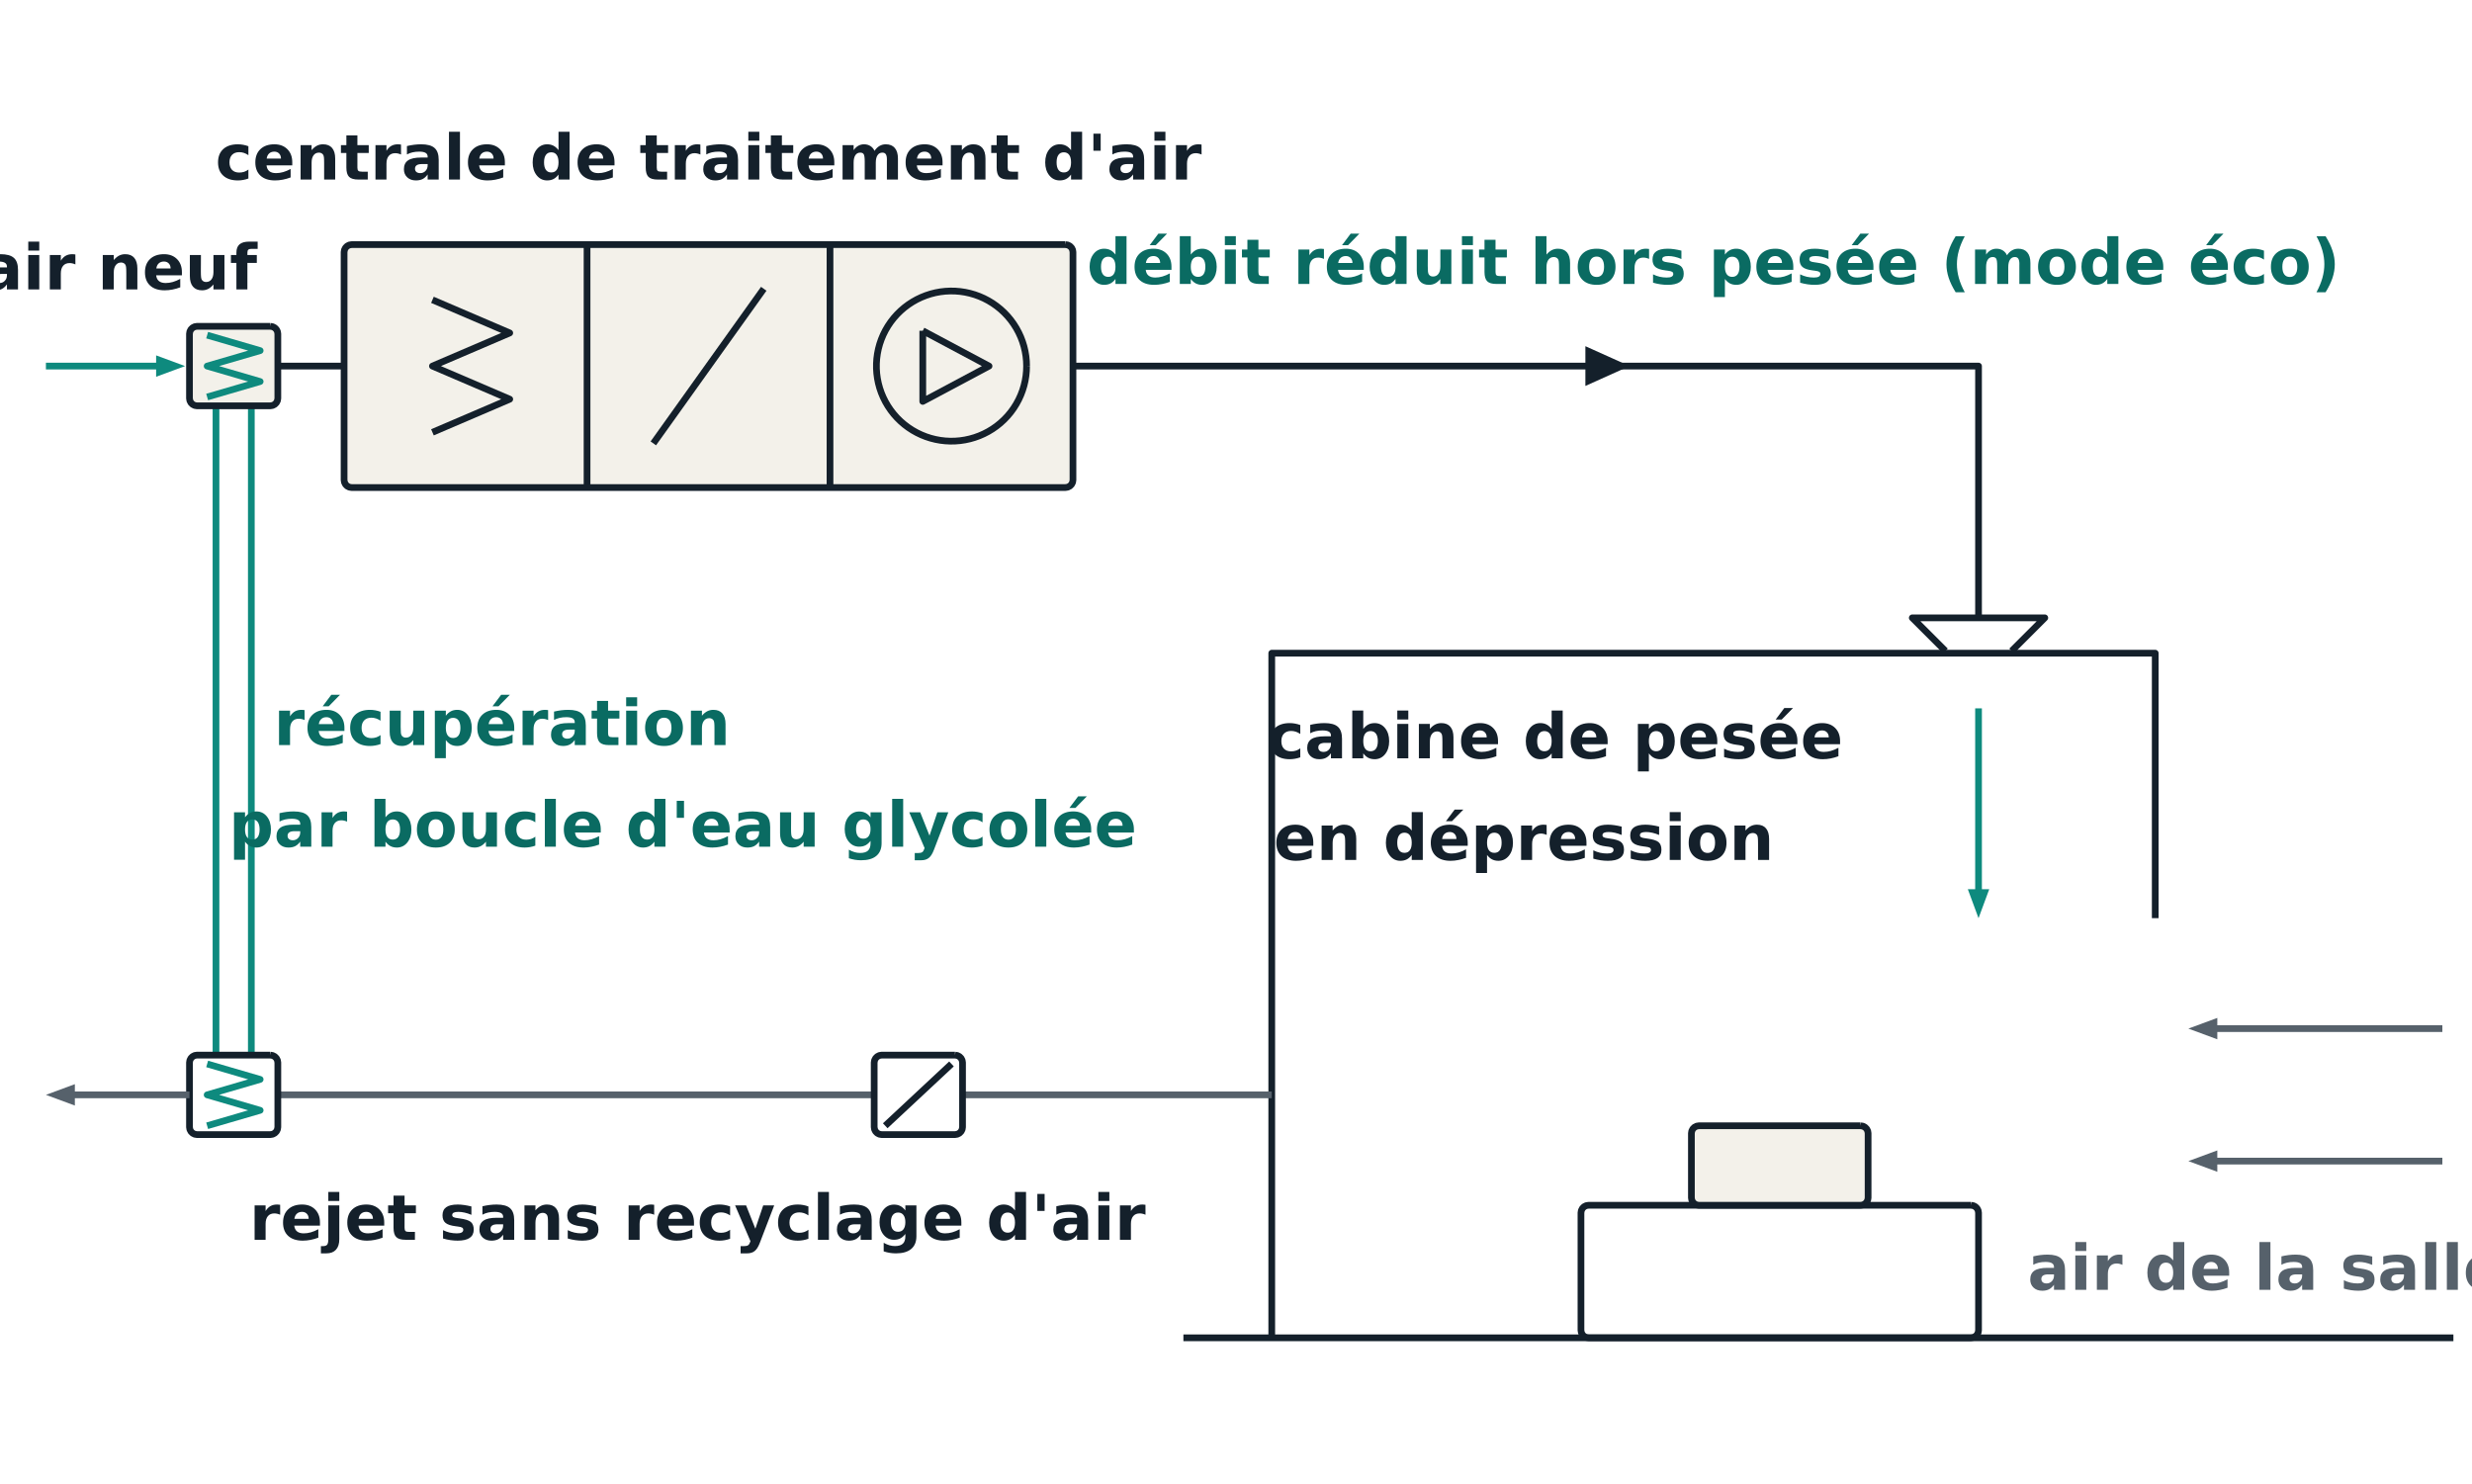
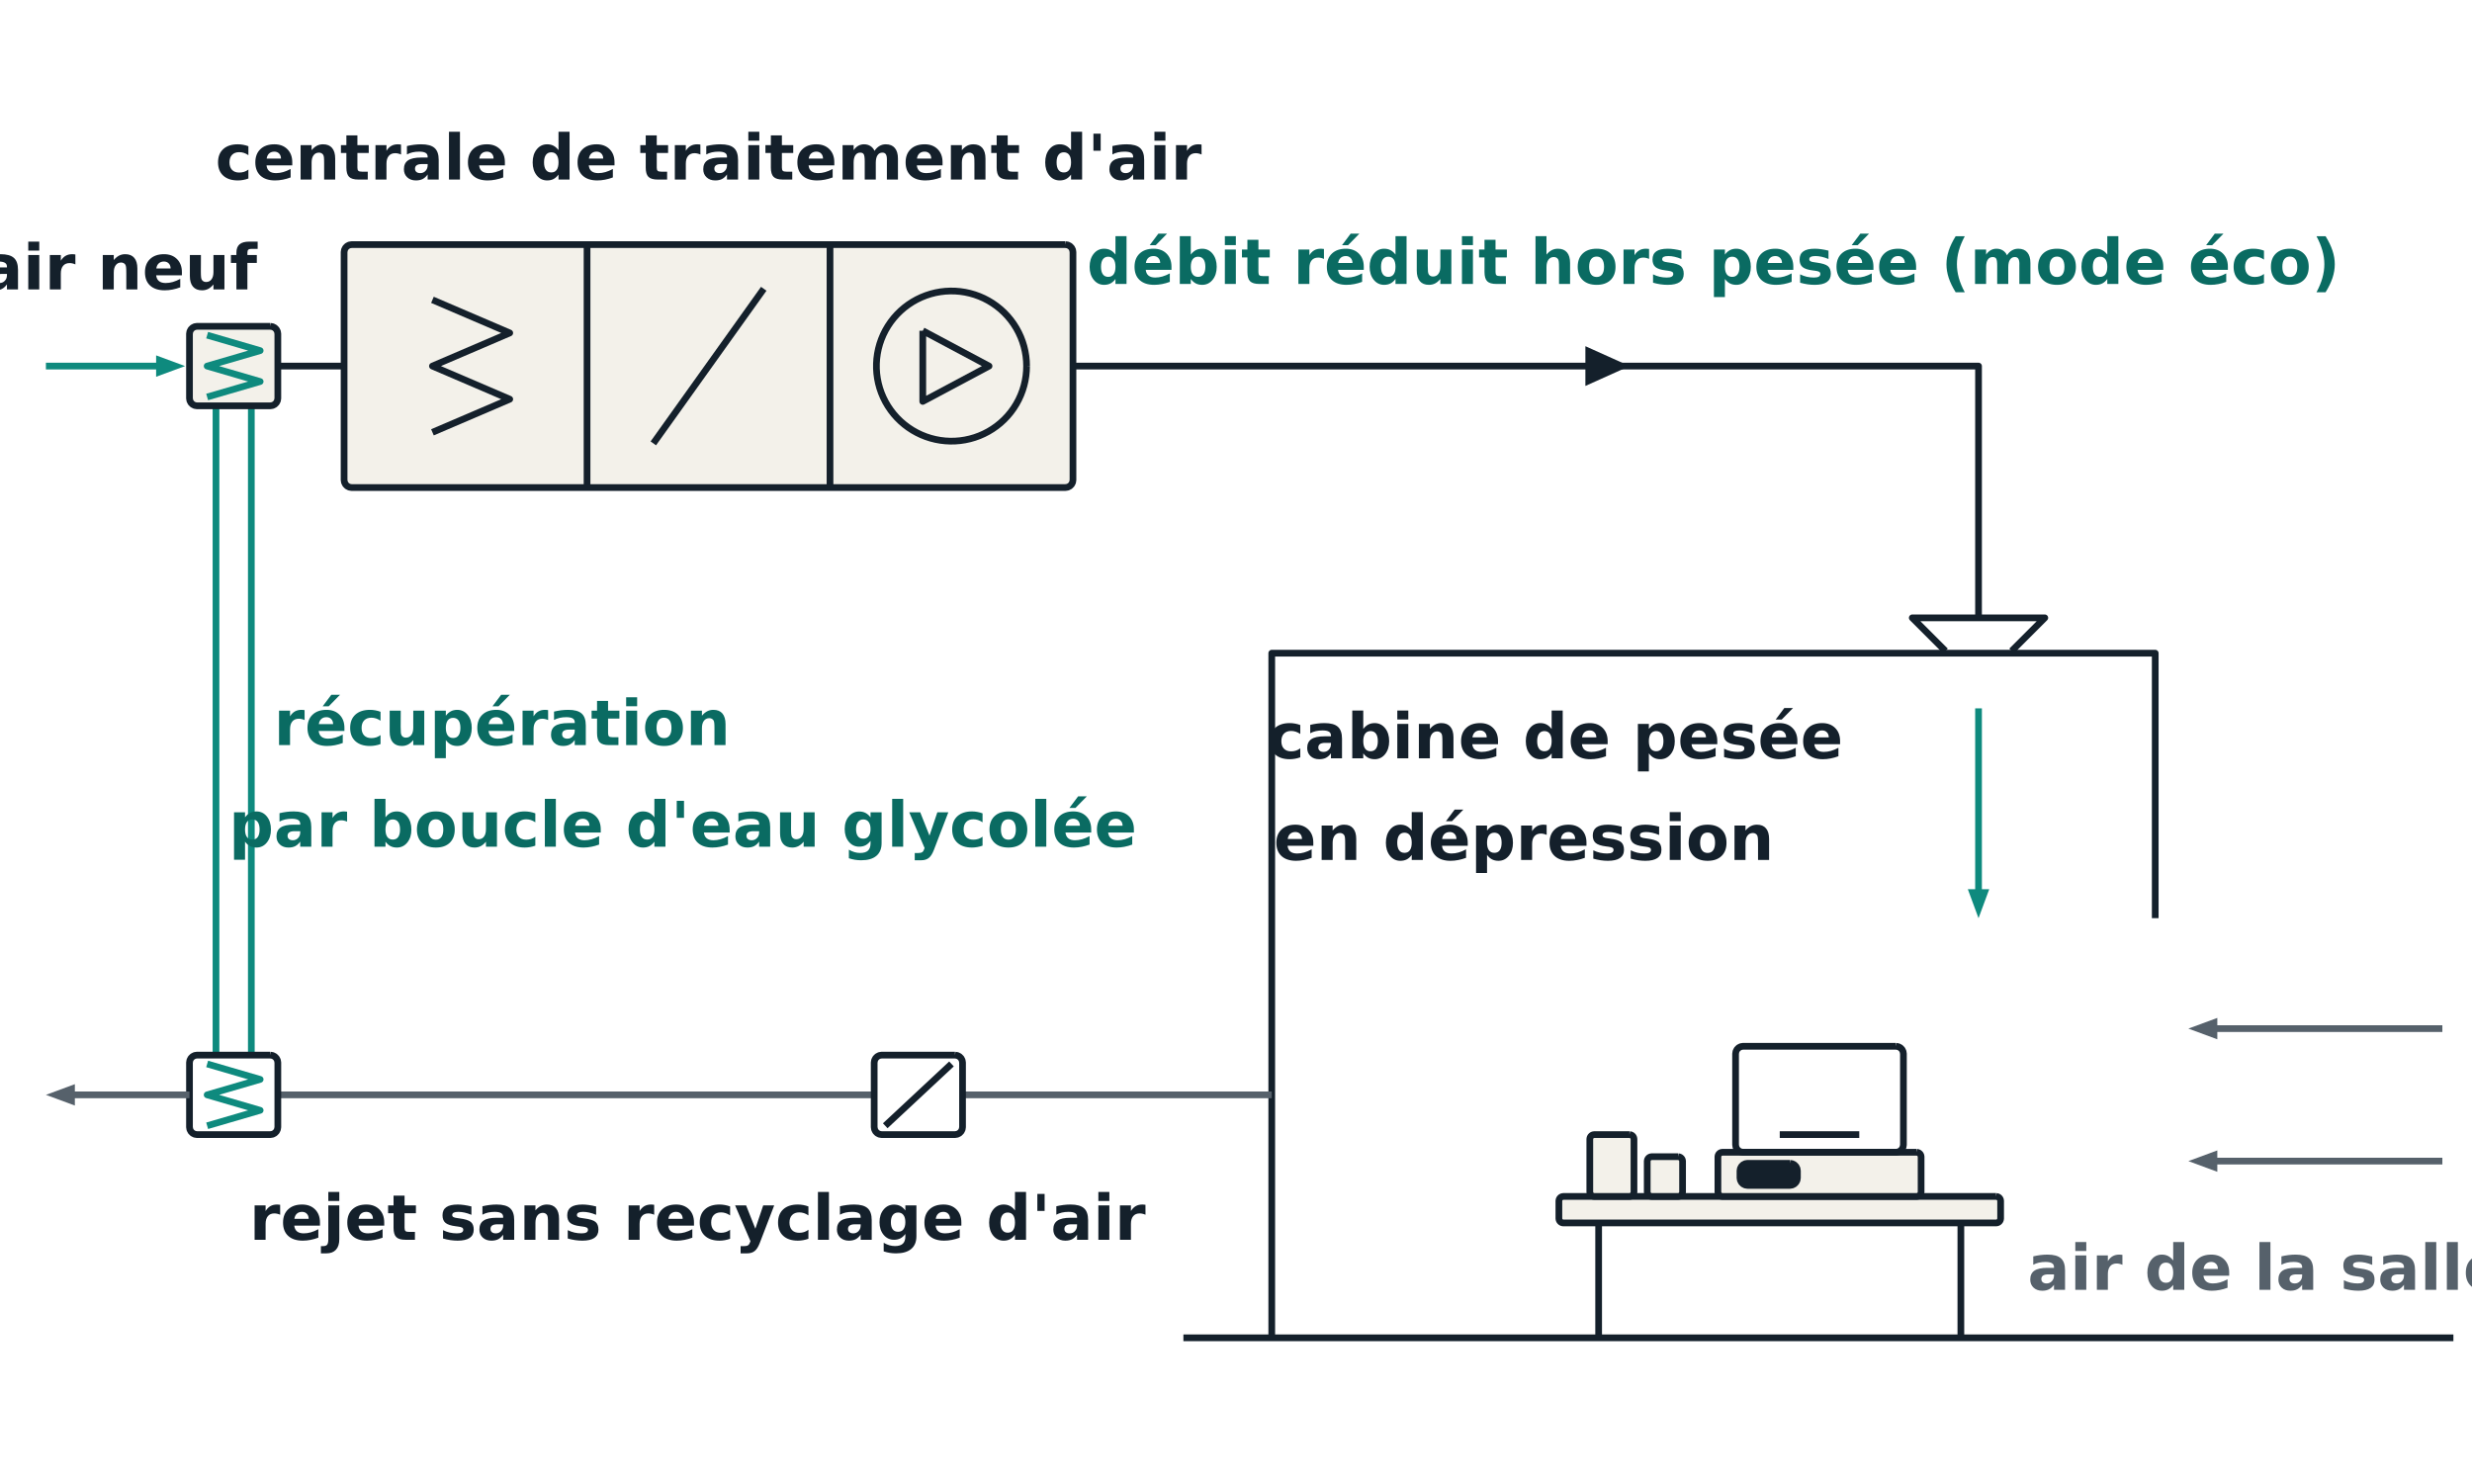
<svg xmlns="http://www.w3.org/2000/svg" viewBox="0 0 1100 660" class="tf-figure" width="1100" height="660" style="aspect-ratio: 1100 / 660" data-viewbox="0 0 1100 660" data-min-text="28" data-slot="1100x660" preserveAspectRatio="xMinYMin meet" role="img" aria-label="Schéma de principe : l'air neuf passe par une batterie de récupération puis par la centrale de traitement d'air, qui le souffle par le haut dans la cabine de pesée. En mode éco, le débit est réduit hors pesée. La cabine est en dépression et l'air de la salle entre par sa façade ouverte. L'air extrait est filtré, passe par la seconde batterie de la boucle d'eau glycolée puis est rejeté dehors sans recyclage.">
  <defs>
    <style type="text/css">.tf-figure *{stroke-linejoin: round; stroke-linecap: butt}</style>
  </defs>
  <g id="tf-ahu-booth-figure_1">
    <g id="tf-ahu-booth-patch_1">
      <path d="M 0 660  L 1100 660  L 1100 0  L 0 0  L 0 660  z " style="fill: none; opacity: 0" />
    </g>
    <g id="tf-ahu-booth-axes_1">
      <g id="tf-ahu-booth-tf-line--0" class="tf-line">
        <path d="M 123.631 162.918  L 153.116 162.918  " clip-path="url(#tf-ahu-booth-peeeca20f9a)" style="fill: none; stroke: var(--ink, #14202B); stroke-width: 2.987" />
      </g>
      <g id="tf-ahu-booth-tf-polyline--1" class="tf-polyline">
        <path d="M 477.452 162.918  L 880.416 162.918  L 880.416 274.961  " clip-path="url(#tf-ahu-booth-peeeca20f9a)" style="fill: none; stroke: var(--ink, #14202B); stroke-width: 2.987" />
      </g>
      <g id="tf-ahu-booth-tf-polyline--2" class="tf-polyline">
        <path d="M 865.673 289.704  L 850.931 274.961  L 909.901 274.961  L 895.158 289.704  " clip-path="url(#tf-ahu-booth-peeeca20f9a)" style="fill: none; stroke: var(--ink, #14202B); stroke-width: 2.987" />
      </g>
      <g id="tf-ahu-booth-tf-polyline--3" class="tf-polyline">
        <path d="M 959.043 408.627  L 959.043 290.687  L 565.908 290.687  L 565.908 595.366  " clip-path="url(#tf-ahu-booth-peeeca20f9a)" style="fill: none; stroke: var(--ink, #14202B); stroke-width: 2.987" />
      </g>
      <g id="tf-ahu-booth-tf-line--4" class="tf-line">
        <path d="M 526.594 595.366  L 1091.726 595.366  " clip-path="url(#tf-ahu-booth-peeeca20f9a)" style="fill: none; stroke: var(--ink, #14202B); stroke-width: 2.987" />
      </g>
      <g id="tf-ahu-booth-tf-line--5" class="tf-line">
+         <path d="M 711.368 595.366  L 711.368 544.259  " clip-path="url(#tf-ahu-booth-peeeca20f9a)" style="fill: none; stroke: var(--ink, #14202B); stroke-width: 2.987" />
+       </g>
+       <g id="tf-ahu-booth-tf-line--6" class="tf-line">
+         <path d="M 872.553 595.366  L 872.553 544.259  " clip-path="url(#tf-ahu-booth-peeeca20f9a)" style="fill: none; stroke: var(--ink, #14202B); stroke-width: 2.987" />
+       </g>
+       <g id="tf-ahu-booth-tf-line--7" class="tf-line">
+         <path d="M 791.96 504.945  L 827.343 504.945  " clip-path="url(#tf-ahu-booth-peeeca20f9a)" style="fill: none; stroke: var(--ink, #14202B); stroke-width: 2.987" />
+       </g>
+       <g id="tf-ahu-booth-tf-line--8" class="tf-line">
        <path d="M 565.908 487.254  L 428.311 487.254  " clip-path="url(#tf-ahu-booth-peeeca20f9a)" style="fill: none; stroke: var(--muted, #56616B); stroke-width: 2.987" />
      </g>
-       <g id="tf-ahu-booth-tf-line--6" class="tf-line">
+       <g id="tf-ahu-booth-tf-line--9" class="tf-line">
        <path d="M 388.997 487.254  L 123.631 487.254  " clip-path="url(#tf-ahu-booth-peeeca20f9a)" style="fill: none; stroke: var(--muted, #56616B); stroke-width: 2.987" />
      </g>
-       <g id="tf-ahu-booth-tf-line--7" class="tf-line">
+       <g id="tf-ahu-booth-tf-line--10" class="tf-line">
        <path d="M 96.112 180.609  L 96.112 469.563  " clip-path="url(#tf-ahu-booth-peeeca20f9a)" style="fill: none; stroke: var(--accent, #0E8A7E); stroke-width: 2.987" />
      </g>
-       <g id="tf-ahu-booth-tf-line--8" class="tf-line">
+       <g id="tf-ahu-booth-tf-line--11" class="tf-line">
        <path d="M 111.837 180.609  L 111.837 469.563  " clip-path="url(#tf-ahu-booth-peeeca20f9a)" style="fill: none; stroke: var(--accent, #0E8A7E); stroke-width: 2.987" />
      </g>
-       <g id="tf-ahu-booth-tf-box--9" class="tf-box">
+       <g id="tf-ahu-booth-tf-box--12" class="tf-box">
        <path d="M 120.271 145.227  L 121.309 145.391  L 122.246 145.868  L 122.989 146.612  L 123.467 147.548  L 123.631 148.587  L 123.631 177.249  L 123.467 178.287  L 122.989 179.224  L 122.246 179.967  L 121.309 180.444  L 120.271 180.609  L 87.678 180.609  L 86.639 180.444  L 85.703 179.967  L 84.959 179.224  L 84.482 178.287  L 84.318 177.249  L 84.318 148.587  L 84.482 147.548  L 84.959 146.612  L 85.703 145.868  L 86.639 145.391  L 87.678 145.227  z " clip-path="url(#tf-ahu-booth-peeeca20f9a)" style="fill: var(--slide-bg, #F3F1EA)" />
      </g>
-       <g id="tf-ahu-booth-tf-box--10" class="tf-box">
+       <g id="tf-ahu-booth-tf-box--13" class="tf-box">
        <path d="M 120.271 145.227  L 121.309 145.391  L 122.246 145.868  L 122.989 146.612  L 123.467 147.548  L 123.631 148.587  L 123.631 177.249  L 123.467 178.287  L 122.989 179.224  L 122.246 179.967  L 121.309 180.444  L 120.271 180.609  L 87.678 180.609  L 86.639 180.444  L 85.703 179.967  L 84.959 179.224  L 84.482 178.287  L 84.318 177.249  L 84.318 148.587  L 84.482 147.548  L 84.959 146.612  L 85.703 145.868  L 86.639 145.391  L 87.678 145.227  L 120.271 145.227  " clip-path="url(#tf-ahu-booth-peeeca20f9a)" style="fill: none; stroke: var(--ink, #14202B); stroke-width: 2.987" />
      </g>
-       <g id="tf-ahu-booth-tf-box--11" class="tf-box">
+       <g id="tf-ahu-booth-tf-box--14" class="tf-box">
        <path d="M 474.092 108.862  L 475.131 109.026  L 476.067 109.503  L 476.811 110.247  L 477.288 111.183  L 477.452 112.222  L 477.452 213.614  L 477.288 214.652  L 476.811 215.589  L 476.067 216.332  L 475.131 216.809  L 474.092 216.974  L 156.476 216.974  L 155.438 216.809  L 154.501 216.332  L 153.758 215.589  L 153.281 214.652  L 153.116 213.614  L 153.116 112.222  L 153.281 111.183  L 153.758 110.247  L 154.501 109.503  L 155.438 109.026  L 156.476 108.862  z " clip-path="url(#tf-ahu-booth-peeeca20f9a)" style="fill: var(--slide-bg, #F3F1EA)" />
      </g>
-       <g id="tf-ahu-booth-tf-box--12" class="tf-box">
+       <g id="tf-ahu-booth-tf-box--15" class="tf-box">
        <path d="M 474.092 108.862  L 475.131 109.026  L 476.067 109.503  L 476.811 110.247  L 477.288 111.183  L 477.452 112.222  L 477.452 213.614  L 477.288 214.652  L 476.811 215.589  L 476.067 216.332  L 475.131 216.809  L 474.092 216.974  L 156.476 216.974  L 155.438 216.809  L 154.501 216.332  L 153.758 215.589  L 153.281 214.652  L 153.116 213.614  L 153.116 112.222  L 153.281 111.183  L 153.758 110.247  L 154.501 109.503  L 155.438 109.026  L 156.476 108.862  L 474.092 108.862  " clip-path="url(#tf-ahu-booth-peeeca20f9a)" style="fill: none; stroke: var(--ink, #14202B); stroke-width: 2.987" />
      </g>
-       <g id="tf-ahu-booth-tf-box--13" class="tf-box">
-         <path d="M 877.056 536.396  L 878.094 536.56  L 879.031 537.038  L 879.774 537.781  L 880.251 538.718  L 880.416 539.756  L 880.416 592.006  L 880.251 593.044  L 879.774 593.981  L 879.031 594.724  L 878.094 595.202  L 877.056 595.366  L 706.865 595.366  L 705.827 595.202  L 704.89 594.724  L 704.147 593.981  L 703.67 593.044  L 703.505 592.006  L 703.505 539.756  L 703.67 538.718  L 704.147 537.781  L 704.89 537.038  L 705.827 536.56  L 706.865 536.396  L 877.056 536.396  " clip-path="url(#tf-ahu-booth-peeeca20f9a)" style="fill: none; stroke: var(--ink, #14202B); stroke-width: 2.987" />
+       <g id="tf-ahu-booth-tf-box--16" class="tf-box">
+         <path d="M 888.244 532.464  L 888.862 532.562  L 889.42 532.846  L 889.862 533.289  L 890.146 533.846  L 890.244 534.464  L 890.244 542.259  L 890.146 542.877  L 889.862 543.434  L 889.42 543.877  L 888.862 544.161  L 888.244 544.259  L 695.677 544.259  L 695.059 544.161  L 694.501 543.877  L 694.059 543.434  L 693.775 542.877  L 693.677 542.259  L 693.677 534.464  L 693.775 533.846  L 694.059 533.289  L 694.501 532.846  L 695.059 532.562  L 695.677 532.464  z " clip-path="url(#tf-ahu-booth-peeeca20f9a)" style="fill: var(--slide-bg, #F3F1EA)" />
      </g>
-       <g id="tf-ahu-booth-tf-box--14" class="tf-box">
-         <path d="M 827.914 501.014  L 828.952 501.178  L 829.889 501.655  L 830.632 502.399  L 831.109 503.335  L 831.274 504.374  L 831.274 533.036  L 831.109 534.074  L 830.632 535.011  L 829.889 535.754  L 828.952 536.231  L 827.914 536.396  L 756.007 536.396  L 754.969 536.231  L 754.032 535.754  L 753.289 535.011  L 752.811 534.074  L 752.647 533.036  L 752.647 504.374  L 752.811 503.335  L 753.289 502.399  L 754.032 501.655  L 754.969 501.178  L 756.007 501.014  z " clip-path="url(#tf-ahu-booth-peeeca20f9a)" style="fill: var(--slide-bg, #F3F1EA)" />
+       <g id="tf-ahu-booth-tf-box--17" class="tf-box">
+         <path d="M 888.244 532.464  L 888.862 532.562  L 889.42 532.846  L 889.862 533.289  L 890.146 533.846  L 890.244 534.464  L 890.244 542.259  L 890.146 542.877  L 889.862 543.434  L 889.42 543.877  L 888.862 544.161  L 888.244 544.259  L 695.677 544.259  L 695.059 544.161  L 694.501 543.877  L 694.059 543.434  L 693.775 542.877  L 693.677 542.259  L 693.677 534.464  L 693.775 533.846  L 694.059 533.289  L 694.501 532.846  L 695.059 532.562  L 695.677 532.464  L 888.244 532.464  " clip-path="url(#tf-ahu-booth-peeeca20f9a)" style="fill: none; stroke: var(--ink, #14202B); stroke-width: 2.987" />
      </g>
-       <g id="tf-ahu-booth-tf-box--15" class="tf-box">
-         <path d="M 827.914 501.014  L 828.952 501.178  L 829.889 501.655  L 830.632 502.399  L 831.109 503.335  L 831.274 504.374  L 831.274 533.036  L 831.109 534.074  L 830.632 535.011  L 829.889 535.754  L 828.952 536.231  L 827.914 536.396  L 756.007 536.396  L 754.969 536.231  L 754.032 535.754  L 753.289 535.011  L 752.811 534.074  L 752.647 533.036  L 752.647 504.374  L 752.811 503.335  L 753.289 502.399  L 754.032 501.655  L 754.969 501.178  L 756.007 501.014  L 827.914 501.014  " clip-path="url(#tf-ahu-booth-peeeca20f9a)" style="fill: none; stroke: var(--ink, #14202B); stroke-width: 2.987" />
+       <g id="tf-ahu-booth-tf-box--18" class="tf-box">
+         <path d="M 852.862 512.808  L 853.48 512.906  L 854.038 513.19  L 854.48 513.632  L 854.764 514.19  L 854.862 514.808  L 854.862 530.464  L 854.764 531.083  L 854.48 531.64  L 854.038 532.083  L 853.48 532.367  L 852.862 532.464  L 766.441 532.464  L 765.823 532.367  L 765.265 532.083  L 764.823 531.64  L 764.539 531.083  L 764.441 530.464  L 764.441 514.808  L 764.539 514.19  L 764.823 513.632  L 765.265 513.19  L 765.823 512.906  L 766.441 512.808  z " clip-path="url(#tf-ahu-booth-peeeca20f9a)" style="fill: var(--slide-bg, #F3F1EA)" />
      </g>
-       <g id="tf-ahu-booth-tf-box--16" class="tf-box">
+       <g id="tf-ahu-booth-tf-box--19" class="tf-box">
+         <path d="M 852.862 512.808  L 853.48 512.906  L 854.038 513.19  L 854.48 513.632  L 854.764 514.19  L 854.862 514.808  L 854.862 530.464  L 854.764 531.083  L 854.48 531.64  L 854.038 532.083  L 853.48 532.367  L 852.862 532.464  L 766.441 532.464  L 765.823 532.367  L 765.265 532.083  L 764.823 531.64  L 764.539 531.083  L 764.441 530.464  L 764.441 514.808  L 764.539 514.19  L 764.823 513.632  L 765.265 513.19  L 765.823 512.906  L 766.441 512.808  L 852.862 512.808  " clip-path="url(#tf-ahu-booth-peeeca20f9a)" style="fill: none; stroke: var(--ink, #14202B); stroke-width: 2.987" />
+       </g>
+       <g id="tf-ahu-booth-tf-box--20" class="tf-box">
+         <path d="M 843.639 465.632  L 844.678 465.796  L 845.614 466.273  L 846.358 467.017  L 846.835 467.953  L 846.999 468.992  L 846.999 509.448  L 846.835 510.486  L 846.358 511.423  L 845.614 512.166  L 844.678 512.643  L 843.639 512.808  L 775.664 512.808  L 774.625 512.643  L 773.689 512.166  L 772.945 511.423  L 772.468 510.486  L 772.304 509.448  L 772.304 468.992  L 772.468 467.953  L 772.945 467.017  L 773.689 466.273  L 774.625 465.796  L 775.664 465.632  L 843.639 465.632  " clip-path="url(#tf-ahu-booth-peeeca20f9a)" style="fill: none; stroke: var(--ink, #14202B); stroke-width: 2.987" />
+       </g>
+       <g id="tf-ahu-booth-tf-box--21" class="tf-box">
+         <path d="M 725.093 504.945  L 725.711 505.043  L 726.269 505.327  L 726.711 505.769  L 726.995 506.327  L 727.093 506.945  L 727.093 530.464  L 726.995 531.083  L 726.711 531.64  L 726.269 532.083  L 725.711 532.367  L 725.093 532.464  L 709.436 532.464  L 708.818 532.367  L 708.261 532.083  L 707.818 531.64  L 707.534 531.083  L 707.436 530.464  L 707.436 506.945  L 707.534 506.327  L 707.818 505.769  L 708.261 505.327  L 708.818 505.043  L 709.436 504.945  z " clip-path="url(#tf-ahu-booth-peeeca20f9a)" style="fill: var(--slide-bg, #F3F1EA)" />
+       </g>
+       <g id="tf-ahu-booth-tf-box--22" class="tf-box">
+         <path d="M 725.093 504.945  L 725.711 505.043  L 726.269 505.327  L 726.711 505.769  L 726.995 506.327  L 727.093 506.945  L 727.093 530.464  L 726.995 531.083  L 726.711 531.64  L 726.269 532.083  L 725.711 532.367  L 725.093 532.464  L 709.436 532.464  L 708.818 532.367  L 708.261 532.083  L 707.818 531.64  L 707.534 531.083  L 707.436 530.464  L 707.436 506.945  L 707.534 506.327  L 707.818 505.769  L 708.261 505.327  L 708.818 505.043  L 709.436 504.945  L 725.093 504.945  " clip-path="url(#tf-ahu-booth-peeeca20f9a)" style="fill: none; stroke: var(--ink, #14202B); stroke-width: 2.987" />
+       </g>
+       <g id="tf-ahu-booth-tf-box--23" class="tf-box">
+         <path d="M 746.716 514.773  L 747.334 514.871  L 747.891 515.155  L 748.334 515.598  L 748.618 516.155  L 748.716 516.773  L 748.716 530.464  L 748.618 531.083  L 748.334 531.64  L 747.891 532.083  L 747.334 532.367  L 746.716 532.464  L 734.99 532.464  L 734.372 532.367  L 733.815 532.083  L 733.372 531.64  L 733.088 531.083  L 732.99 530.464  L 732.99 516.773  L 733.088 516.155  L 733.372 515.598  L 733.815 515.155  L 734.372 514.871  L 734.99 514.773  z " clip-path="url(#tf-ahu-booth-peeeca20f9a)" style="fill: var(--slide-bg, #F3F1EA)" />
+       </g>
+       <g id="tf-ahu-booth-tf-box--24" class="tf-box">
+         <path d="M 746.716 514.773  L 747.334 514.871  L 747.891 515.155  L 748.334 515.598  L 748.618 516.155  L 748.716 516.773  L 748.716 530.464  L 748.618 531.083  L 748.334 531.64  L 747.891 532.083  L 747.334 532.367  L 746.716 532.464  L 734.99 532.464  L 734.372 532.367  L 733.815 532.083  L 733.372 531.64  L 733.088 531.083  L 732.99 530.464  L 732.99 516.773  L 733.088 516.155  L 733.372 515.598  L 733.815 515.155  L 734.372 514.871  L 734.99 514.773  L 746.716 514.773  " clip-path="url(#tf-ahu-booth-peeeca20f9a)" style="fill: none; stroke: var(--ink, #14202B); stroke-width: 2.987" />
+       </g>
+       <g id="tf-ahu-booth-tf-box--25" class="tf-box">
        <path d="M 424.951 469.563  L 425.989 469.727  L 426.926 470.205  L 427.669 470.948  L 428.146 471.885  L 428.311 472.923  L 428.311 501.585  L 428.146 502.623  L 427.669 503.56  L 426.926 504.303  L 425.989 504.781  L 424.951 504.945  L 392.357 504.945  L 391.319 504.781  L 390.382 504.303  L 389.639 503.56  L 389.162 502.623  L 388.997 501.585  L 388.997 472.923  L 389.162 471.885  L 389.639 470.948  L 390.382 470.205  L 391.319 469.727  L 392.357 469.563  L 424.951 469.563  " clip-path="url(#tf-ahu-booth-peeeca20f9a)" style="fill: none; stroke: var(--ink, #14202B); stroke-width: 2.987" />
      </g>
-       <g id="tf-ahu-booth-tf-box--17" class="tf-box">
+       <g id="tf-ahu-booth-tf-box--26" class="tf-box">
        <path d="M 120.271 469.563  L 121.309 469.727  L 122.246 470.205  L 122.989 470.948  L 123.467 471.885  L 123.631 472.923  L 123.631 501.585  L 123.467 502.623  L 122.989 503.56  L 122.246 504.303  L 121.309 504.781  L 120.271 504.945  L 87.678 504.945  L 86.639 504.781  L 85.703 504.303  L 84.959 503.56  L 84.482 502.623  L 84.318 501.585  L 84.318 472.923  L 84.482 471.885  L 84.959 470.948  L 85.703 470.205  L 86.639 469.727  L 87.678 469.563  L 120.271 469.563  " clip-path="url(#tf-ahu-booth-peeeca20f9a)" style="fill: none; stroke: var(--ink, #14202B); stroke-width: 2.987" />
      </g>
-       <g id="tf-ahu-booth-tf-arrow--18" class="tf-arrow">
+       <g id="tf-ahu-booth-tf-arrow--27" class="tf-arrow">
        <path d="M 20.433 162.918  L 70.76 162.918  " clip-path="url(#tf-ahu-booth-peeeca20f9a)" style="fill: none; stroke: var(--accent, #0E8A7E); stroke-width: 2.987" />
      </g>
-       <g id="tf-ahu-booth-tf-arrow--19" class="tf-arrow">
+       <g id="tf-ahu-booth-tf-arrow--28" class="tf-arrow">
        <path d="M 880.416 315.257  L 880.416 397.035  " clip-path="url(#tf-ahu-booth-peeeca20f9a)" style="fill: none; stroke: var(--accent, #0E8A7E); stroke-width: 2.987" />
      </g>
-       <g id="tf-ahu-booth-tf-arrow--20" class="tf-arrow">
+       <g id="tf-ahu-booth-tf-arrow--29" class="tf-arrow">
        <path d="M 1086.812 457.769  L 985.377 457.769  " clip-path="url(#tf-ahu-booth-peeeca20f9a)" style="fill: none; stroke: var(--muted, #56616B); stroke-width: 2.987" />
      </g>
-       <g id="tf-ahu-booth-tf-arrow--21" class="tf-arrow">
+       <g id="tf-ahu-booth-tf-arrow--30" class="tf-arrow">
        <path d="M 1086.812 516.739  L 985.377 516.739  " clip-path="url(#tf-ahu-booth-peeeca20f9a)" style="fill: none; stroke: var(--muted, #56616B); stroke-width: 2.987" />
      </g>
-       <g id="tf-ahu-booth-tf-arrow--22" class="tf-arrow">
+       <g id="tf-ahu-booth-tf-arrow--31" class="tf-arrow">
        <path d="M 84.318 487.254  L 32.025 487.254  " clip-path="url(#tf-ahu-booth-peeeca20f9a)" style="fill: none; stroke: var(--muted, #56616B); stroke-width: 2.987" />
      </g>
-       <g id="tf-ahu-booth-tf-arrow--23" class="tf-arrow">
+       <g id="tf-ahu-booth-tf-arrow--32" class="tf-arrow">
        <path d="M 82.352 162.918  L 69.472 158.158  L 69.472 167.678  z " clip-path="url(#tf-ahu-booth-peeeca20f9a)" style="fill: var(--accent, #0E8A7E)" />
      </g>
-       <g id="tf-ahu-booth-tf-arrow--24" class="tf-arrow">
+       <g id="tf-ahu-booth-tf-arrow--33" class="tf-arrow">
        <path d="M 880.416 408.627  L 885.176 395.747  L 875.656 395.747  z " clip-path="url(#tf-ahu-booth-peeeca20f9a)" style="fill: var(--accent, #0E8A7E)" />
      </g>
-       <g id="tf-ahu-booth-tf-arrow--25" class="tf-arrow">
+       <g id="tf-ahu-booth-tf-arrow--34" class="tf-arrow">
        <path d="M 973.785 457.769  L 986.665 462.529  L 986.665 453.009  z " clip-path="url(#tf-ahu-booth-peeeca20f9a)" style="fill: var(--muted, #56616B)" />
      </g>
-       <g id="tf-ahu-booth-tf-arrow--26" class="tf-arrow">
+       <g id="tf-ahu-booth-tf-arrow--35" class="tf-arrow">
        <path d="M 973.785 516.739  L 986.665 521.499  L 986.665 511.979  z " clip-path="url(#tf-ahu-booth-peeeca20f9a)" style="fill: var(--muted, #56616B)" />
      </g>
-       <g id="tf-ahu-booth-tf-arrow--27" class="tf-arrow">
+       <g id="tf-ahu-booth-tf-arrow--36" class="tf-arrow">
        <path d="M 20.433 487.254  L 33.313 492.014  L 33.313 482.494  z " clip-path="url(#tf-ahu-booth-peeeca20f9a)" style="fill: var(--muted, #56616B)" />
      </g>
-       <g id="tf-ahu-booth-tf-polyline--28" class="tf-polyline">
+       <g id="tf-ahu-booth-tf-polyline--37" class="tf-polyline">
        <path d="M 92.18 149.158  L 115.768 156.038  L 92.18 162.918  L 115.768 169.798  L 92.18 176.677  " clip-path="url(#tf-ahu-booth-peeeca20f9a)" style="fill: none; stroke: var(--accent, #0E8A7E); stroke-width: 2.987" />
      </g>
-       <g id="tf-ahu-booth-tf-line--29" class="tf-line">
+       <g id="tf-ahu-booth-tf-line--38" class="tf-line">
        <path d="M 261.228 216.974  L 261.228 108.862  " clip-path="url(#tf-ahu-booth-peeeca20f9a)" style="fill: none; stroke: var(--ink, #14202B); stroke-width: 2.987" />
      </g>
-       <g id="tf-ahu-booth-tf-line--30" class="tf-line">
+       <g id="tf-ahu-booth-tf-line--39" class="tf-line">
        <path d="M 369.34 216.974  L 369.34 108.862  " clip-path="url(#tf-ahu-booth-peeeca20f9a)" style="fill: none; stroke: var(--ink, #14202B); stroke-width: 2.987" />
      </g>
-       <g id="tf-ahu-booth-tf-polyline--31" class="tf-polyline">
+       <g id="tf-ahu-booth-tf-polyline--40" class="tf-polyline">
        <path d="M 192.43 133.433  L 226.829 148.175  L 192.43 162.918  L 226.829 177.66  L 192.43 192.403  " clip-path="url(#tf-ahu-booth-peeeca20f9a)" style="fill: none; stroke: var(--ink, #14202B); stroke-width: 2.987" />
      </g>
-       <g id="tf-ahu-booth-tf-line--32" class="tf-line">
+       <g id="tf-ahu-booth-tf-line--41" class="tf-line">
        <path d="M 290.713 197.317  L 339.855 128.518  " clip-path="url(#tf-ahu-booth-peeeca20f9a)" style="fill: none; stroke: var(--ink, #14202B); stroke-width: 2.987" />
      </g>
-       <g id="tf-ahu-booth-tf-line--33" class="tf-line">
+       <g id="tf-ahu-booth-tf-line--42" class="tf-line">
        <path d="M 393.911 501.014  L 423.396 473.494  " clip-path="url(#tf-ahu-booth-peeeca20f9a)" style="fill: none; stroke: var(--ink, #14202B); stroke-width: 2.987" />
      </g>
-       <g id="tf-ahu-booth-tf-polyline--34" class="tf-polyline">
+       <g id="tf-ahu-booth-tf-polyline--43" class="tf-polyline">
        <path d="M 92.18 473.494  L 115.768 480.374  L 92.18 487.254  L 115.768 494.134  L 92.18 501.014  " clip-path="url(#tf-ahu-booth-peeeca20f9a)" style="fill: none; stroke: var(--accent, #0E8A7E); stroke-width: 2.987" />
      </g>
-       <g id="tf-ahu-booth-tf-circle--35" class="tf-circle">
+       <g id="tf-ahu-booth-tf-circle--44" class="tf-circle">
        <path d="M 456.813 162.918  L 456.74 160.709  L 456.521 158.51  L 456.157 156.331  L 455.65 154.18  L 455.002 152.067  L 454.216 150.002  L 453.295 147.994  L 452.243 146.05  L 451.066 144.181  L 449.767 142.393  L 448.353 140.695  L 446.829 139.094  L 445.204 137.597  L 443.482 136.212  L 441.674 134.943  L 439.785 133.796  L 437.824 132.776  L 435.801 131.889  L 433.723 131.137  L 431.6 130.524  L 429.441 130.052  L 427.256 129.725  L 425.053 129.542  L 422.844 129.506  L 420.637 129.615  L 418.442 129.871  L 416.269 130.27  L 414.127 130.813  L 412.025 131.496  L 409.973 132.316  L 407.98 133.27  L 406.054 134.354  L 404.204 135.562  L 402.438 136.89  L 400.764 138.332  L 399.189 139.882  L 397.719 141.532  L 396.362 143.276  L 395.123 145.106  L 394.008 147.013  L 393.021 148.99  L 392.167 151.028  L 391.449 153.118  L 390.871 155.251  L 390.436 157.417  L 390.144 159.608  L 389.998 161.813  L 389.998 164.023  L 390.144 166.227  L 390.436 168.418  L 390.871 170.584  L 391.449 172.717  L 392.167 174.807  L 393.021 176.845  L 394.008 178.822  L 395.123 180.73  L 396.362 182.559  L 397.719 184.303  L 399.189 185.953  L 400.764 187.503  L 402.438 188.945  L 404.204 190.273  L 406.054 191.482  L 407.98 192.566  L 409.973 193.52  L 412.025 194.34  L 414.127 195.023  L 416.269 195.565  L 418.442 195.965  L 420.637 196.22  L 422.844 196.33  L 425.053 196.293  L 427.256 196.111  L 429.441 195.783  L 431.6 195.312  L 433.723 194.699  L 435.801 193.947  L 437.824 193.059  L 439.785 192.04  L 441.674 190.893  L 443.482 189.624  L 445.204 188.238  L 446.829 186.741  L 448.353 185.14  L 449.767 183.442  L 451.066 181.655  L 452.243 179.785  L 453.295 177.842  L 454.216 175.833  L 455.002 173.768  L 455.65 171.655  L 456.157 169.505  L 456.521 167.325  L 456.74 165.126  z " clip-path="url(#tf-ahu-booth-peeeca20f9a)" style="fill: var(--slide-bg, #F3F1EA)" />
      </g>
-       <g id="tf-ahu-booth-tf-circle--36" class="tf-circle">
+       <g id="tf-ahu-booth-tf-circle--45" class="tf-circle">
        <path d="M 456.813 162.918  L 456.74 160.709  L 456.521 158.51  L 456.157 156.331  L 455.65 154.18  L 455.002 152.067  L 454.216 150.002  L 453.295 147.994  L 452.243 146.05  L 451.066 144.181  L 449.767 142.393  L 448.353 140.695  L 446.829 139.094  L 445.204 137.597  L 443.482 136.212  L 441.674 134.943  L 439.785 133.796  L 437.824 132.776  L 435.801 131.889  L 433.723 131.137  L 431.6 130.524  L 429.441 130.052  L 427.256 129.725  L 425.053 129.542  L 422.844 129.506  L 420.637 129.615  L 418.442 129.871  L 416.269 130.27  L 414.127 130.813  L 412.025 131.496  L 409.973 132.316  L 407.98 133.27  L 406.054 134.354  L 404.204 135.562  L 402.438 136.89  L 400.764 138.332  L 399.189 139.882  L 397.719 141.532  L 396.362 143.276  L 395.123 145.106  L 394.008 147.013  L 393.021 148.99  L 392.167 151.028  L 391.449 153.118  L 390.871 155.251  L 390.436 157.417  L 390.144 159.608  L 389.998 161.813  L 389.998 164.023  L 390.144 166.227  L 390.436 168.418  L 390.871 170.584  L 391.449 172.717  L 392.167 174.807  L 393.021 176.845  L 394.008 178.822  L 395.123 180.73  L 396.362 182.559  L 397.719 184.303  L 399.189 185.953  L 400.764 187.503  L 402.438 188.945  L 404.204 190.273  L 406.054 191.482  L 407.98 192.566  L 409.973 193.52  L 412.025 194.34  L 414.127 195.023  L 416.269 195.565  L 418.442 195.965  L 420.637 196.22  L 422.844 196.33  L 425.053 196.293  L 427.256 196.111  L 429.441 195.783  L 431.6 195.312  L 433.723 194.699  L 435.801 193.947  L 437.824 193.059  L 439.785 192.04  L 441.674 190.893  L 443.482 189.624  L 445.204 188.238  L 446.829 186.741  L 448.353 185.14  L 449.767 183.442  L 451.066 181.655  L 452.243 179.785  L 453.295 177.842  L 454.216 175.833  L 455.002 173.768  L 455.65 171.655  L 456.157 169.505  L 456.521 167.325  L 456.74 165.126  L 456.813 162.918  " clip-path="url(#tf-ahu-booth-peeeca20f9a)" style="fill: none; stroke: var(--ink, #14202B); stroke-width: 2.987" />
      </g>
-       <g id="tf-ahu-booth-tf-polygon--37" class="tf-polygon">
+       <g id="tf-ahu-booth-tf-polygon--46" class="tf-polygon">
        <path d="M 410.62 147.192  L 410.62 178.643  L 440.105 162.918  L 410.62 147.192  " clip-path="url(#tf-ahu-booth-peeeca20f9a)" style="fill: none; stroke: var(--ink, #14202B); stroke-width: 2.987" />
      </g>
-       <g id="tf-ahu-booth-tf-polygon--38" class="tf-polygon">
+       <g id="tf-ahu-booth-tf-polygon--47" class="tf-polygon">
        <path d="M 705.471 154.072  L 705.471 171.763  L 725.127 162.918  z " clip-path="url(#tf-ahu-booth-peeeca20f9a)" style="fill: var(--ink, #14202B)" />
      </g>
-       <g id="tf-ahu-booth-tf-label--39" class="tf-label tf-ink">
+       <g id="tf-ahu-booth-tf-box--48" class="tf-box">
+         <path d="M 796.463 517.722  L 797.501 517.886  L 798.438 518.364  L 799.181 519.107  L 799.659 520.044  L 799.823 521.082  L 799.823 524.19  L 799.659 525.229  L 799.181 526.165  L 798.438 526.909  L 797.501 527.386  L 796.463 527.55  L 777.629 527.55  L 776.591 527.386  L 775.654 526.909  L 774.911 526.165  L 774.434 525.229  L 774.269 524.19  L 774.269 521.082  L 774.434 520.044  L 774.911 519.107  L 775.654 518.364  L 776.591 517.886  L 777.629 517.722  z " clip-path="url(#tf-ahu-booth-peeeca20f9a)" style="fill: var(--ink, #14202B)" />
+       </g>
+       <g id="tf-ahu-booth-tf-box--49" class="tf-box">
+         <path d="M 796.463 517.722  L 797.501 517.886  L 798.438 518.364  L 799.181 519.107  L 799.659 520.044  L 799.823 521.082  L 799.823 524.19  L 799.659 525.229  L 799.181 526.165  L 798.438 526.909  L 797.501 527.386  L 796.463 527.55  L 777.629 527.55  L 776.591 527.386  L 775.654 526.909  L 774.911 526.165  L 774.434 525.229  L 774.269 524.19  L 774.269 521.082  L 774.434 520.044  L 774.911 519.107  L 775.654 518.364  L 776.591 517.886  L 777.629 517.722  L 796.463 517.722  " clip-path="url(#tf-ahu-booth-peeeca20f9a)" style="fill: none; stroke: var(--ink, #14202B); stroke-width: 2.987" />
+       </g>
+       <g id="tf-ahu-booth-tf-label--50" class="tf-label tf-ink">
        <text style="font-weight: 600; font-size: 28px; font-family: 'Instrument Sans', 'DejaVu Sans'; text-anchor: middle; fill: var(--ink, #14202B)" x="52.867" y="128.812" transform="rotate(-0 52.86677 128.8115)">air neuf</text>
      </g>
-       <g id="tf-ahu-booth-tf-label--40" class="tf-label tf-ink">
+       <g id="tf-ahu-booth-tf-label--51" class="tf-label tf-ink">
        <text style="font-weight: 600; font-size: 28px; font-family: 'Instrument Sans', 'DejaVu Sans'; text-anchor: middle; fill: var(--ink, #14202B)" x="315.284" y="79.908" transform="rotate(-0 315.2843 79.90811)">centrale de traitement d'air</text>
      </g>
-       <g id="tf-ahu-booth-tf-label--41" class="tf-label tf-ink">
+       <g id="tf-ahu-booth-tf-label--52" class="tf-label tf-ink">
        <text style="font-weight: 600; font-size: 28px; font-family: 'Instrument Sans', 'DejaVu Sans'; text-anchor: middle; fill: var(--accent-text, #0A6B62)" x="762.475" y="126.377" transform="rotate(-0 762.4753 126.3769)">débit réduit hors pesée (mode éco)</text>
      </g>
-       <g id="tf-ahu-booth-tf-label--42" class="tf-label tf-ink">
+       <g id="tf-ahu-booth-tf-label--53" class="tf-label tf-ink">
        <text style="font-weight: 600; font-size: 28px; font-family: 'Instrument Sans', 'DejaVu Sans'; text-anchor: middle; fill: var(--accent-text, #0A6B62)" x="223.42" y="331.593" transform="rotate(-0 223.4205 331.593)">récupération</text>
      </g>
-       <g id="tf-ahu-booth-tf-label--43" class="tf-label tf-ink">
+       <g id="tf-ahu-booth-tf-label--54" class="tf-label tf-ink">
        <text style="font-weight: 600; font-size: 28px; font-family: 'Instrument Sans', 'DejaVu Sans'; text-anchor: middle; fill: var(--accent-text, #0A6B62)" x="303.85" y="376.803" transform="rotate(-0 303.8502 376.8035)">par boucle d'eau glycolée</text>
      </g>
-       <g id="tf-ahu-booth-tf-label--44" class="tf-label tf-ink">
+       <g id="tf-ahu-booth-tf-label--55" class="tf-label tf-ink">
        <text style="font-weight: 600; font-size: 28px; font-family: 'Instrument Sans', 'DejaVu Sans'; text-anchor: middle; fill: var(--ink, #14202B)" x="310.37" y="551.749" transform="rotate(-0 310.3701 551.7485)">rejet sans recyclage d'air</text>
      </g>
-       <g id="tf-ahu-booth-tf-label--45" class="tf-label tf-ink">
+       <g id="tf-ahu-booth-tf-label--56" class="tf-label tf-ink">
        <text style="font-weight: 600; font-size: 28px; font-family: 'Instrument Sans', 'DejaVu Sans'; text-anchor: middle; fill: var(--ink, #14202B)" x="692.018" y="337.49" transform="rotate(-0 692.0177 337.49)">cabine de pesée</text>
      </g>
-       <g id="tf-ahu-booth-tf-label--46" class="tf-label tf-ink">
+       <g id="tf-ahu-booth-tf-label--57" class="tf-label tf-ink">
        <text style="font-weight: 600; font-size: 28px; font-family: 'Instrument Sans', 'DejaVu Sans'; text-anchor: middle; fill: var(--ink, #14202B)" x="678.08" y="382.701" transform="rotate(-0 678.0802 382.7005)">en dépression</text>
      </g>
-       <g id="tf-ahu-booth-tf-label--47" class="tf-label tf-ink">
+       <g id="tf-ahu-booth-tf-label--58" class="tf-label tf-ink">
        <text style="font-weight: 600; font-size: 28px; font-family: 'Instrument Sans', 'DejaVu Sans'; text-anchor: middle; fill: var(--muted, #56616B)" x="1008.632" y="574.037" transform="rotate(-0 1008.632 574.0368)">air de la salle</text>
      </g>
    </g>
  </g>
  <defs>
    <clipPath id="tf-ahu-booth-peeeca20f9a">
      <rect x="0" y="0" width="1100" height="660" />
    </clipPath>
  </defs>
</svg>
